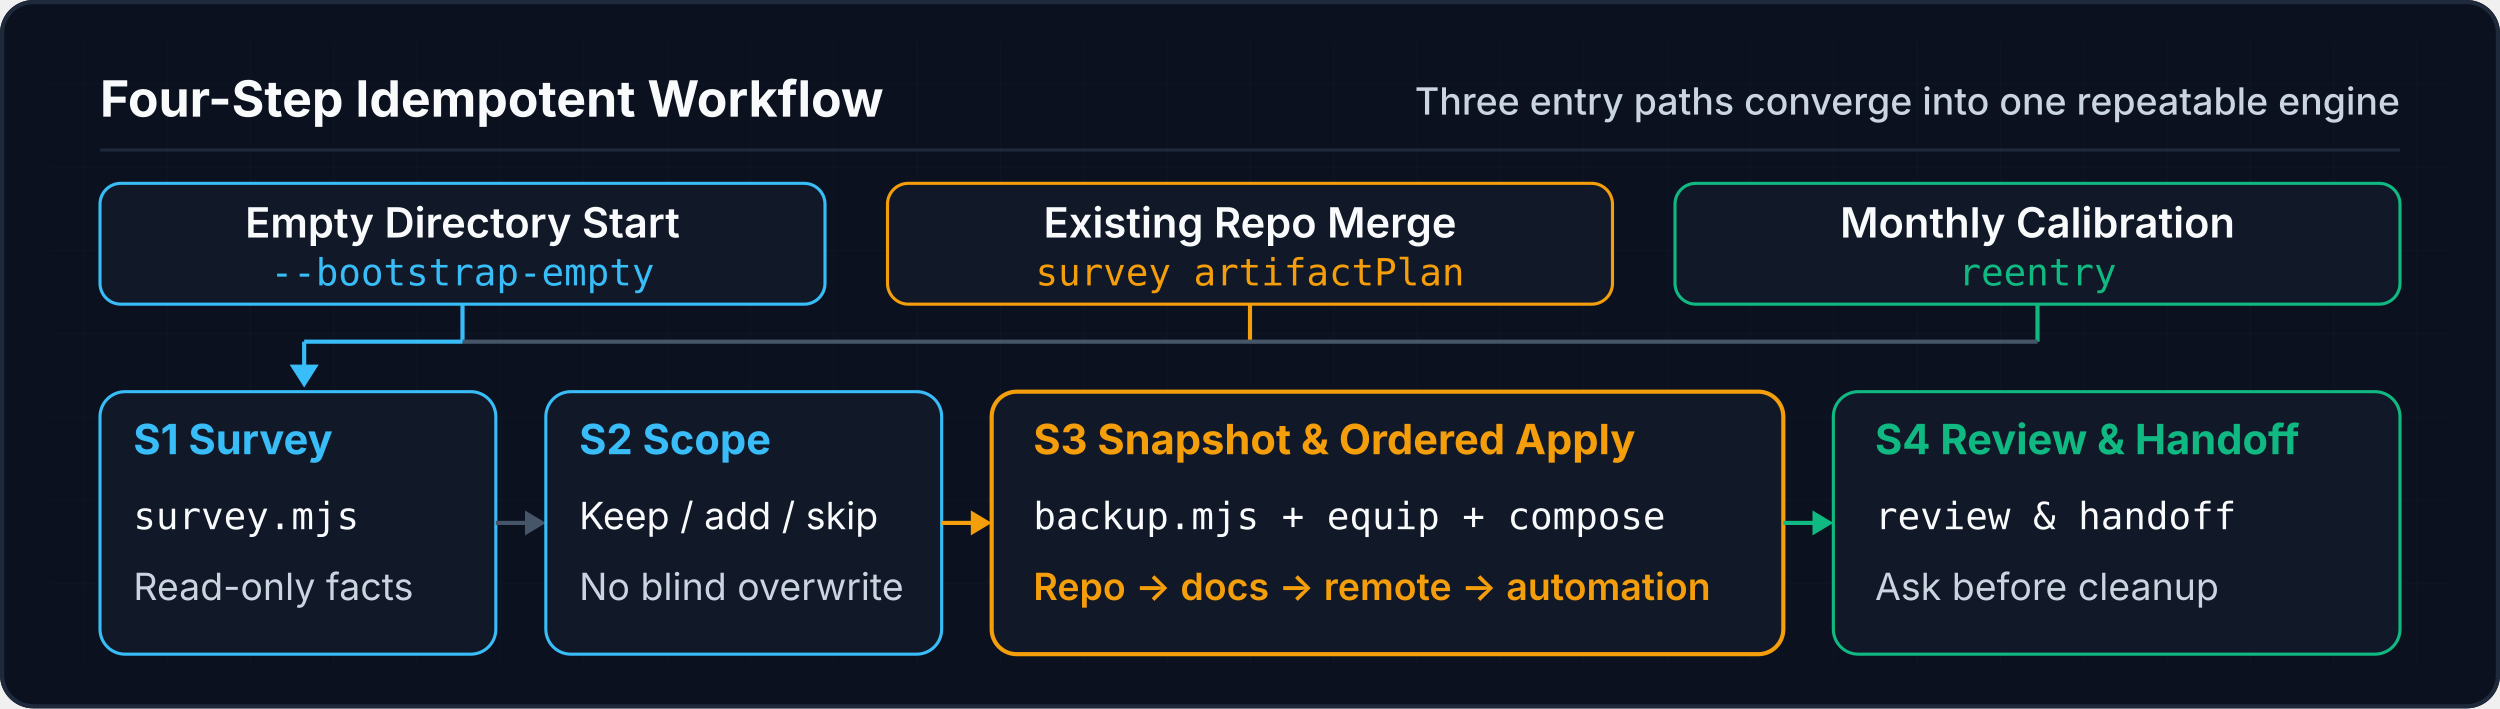
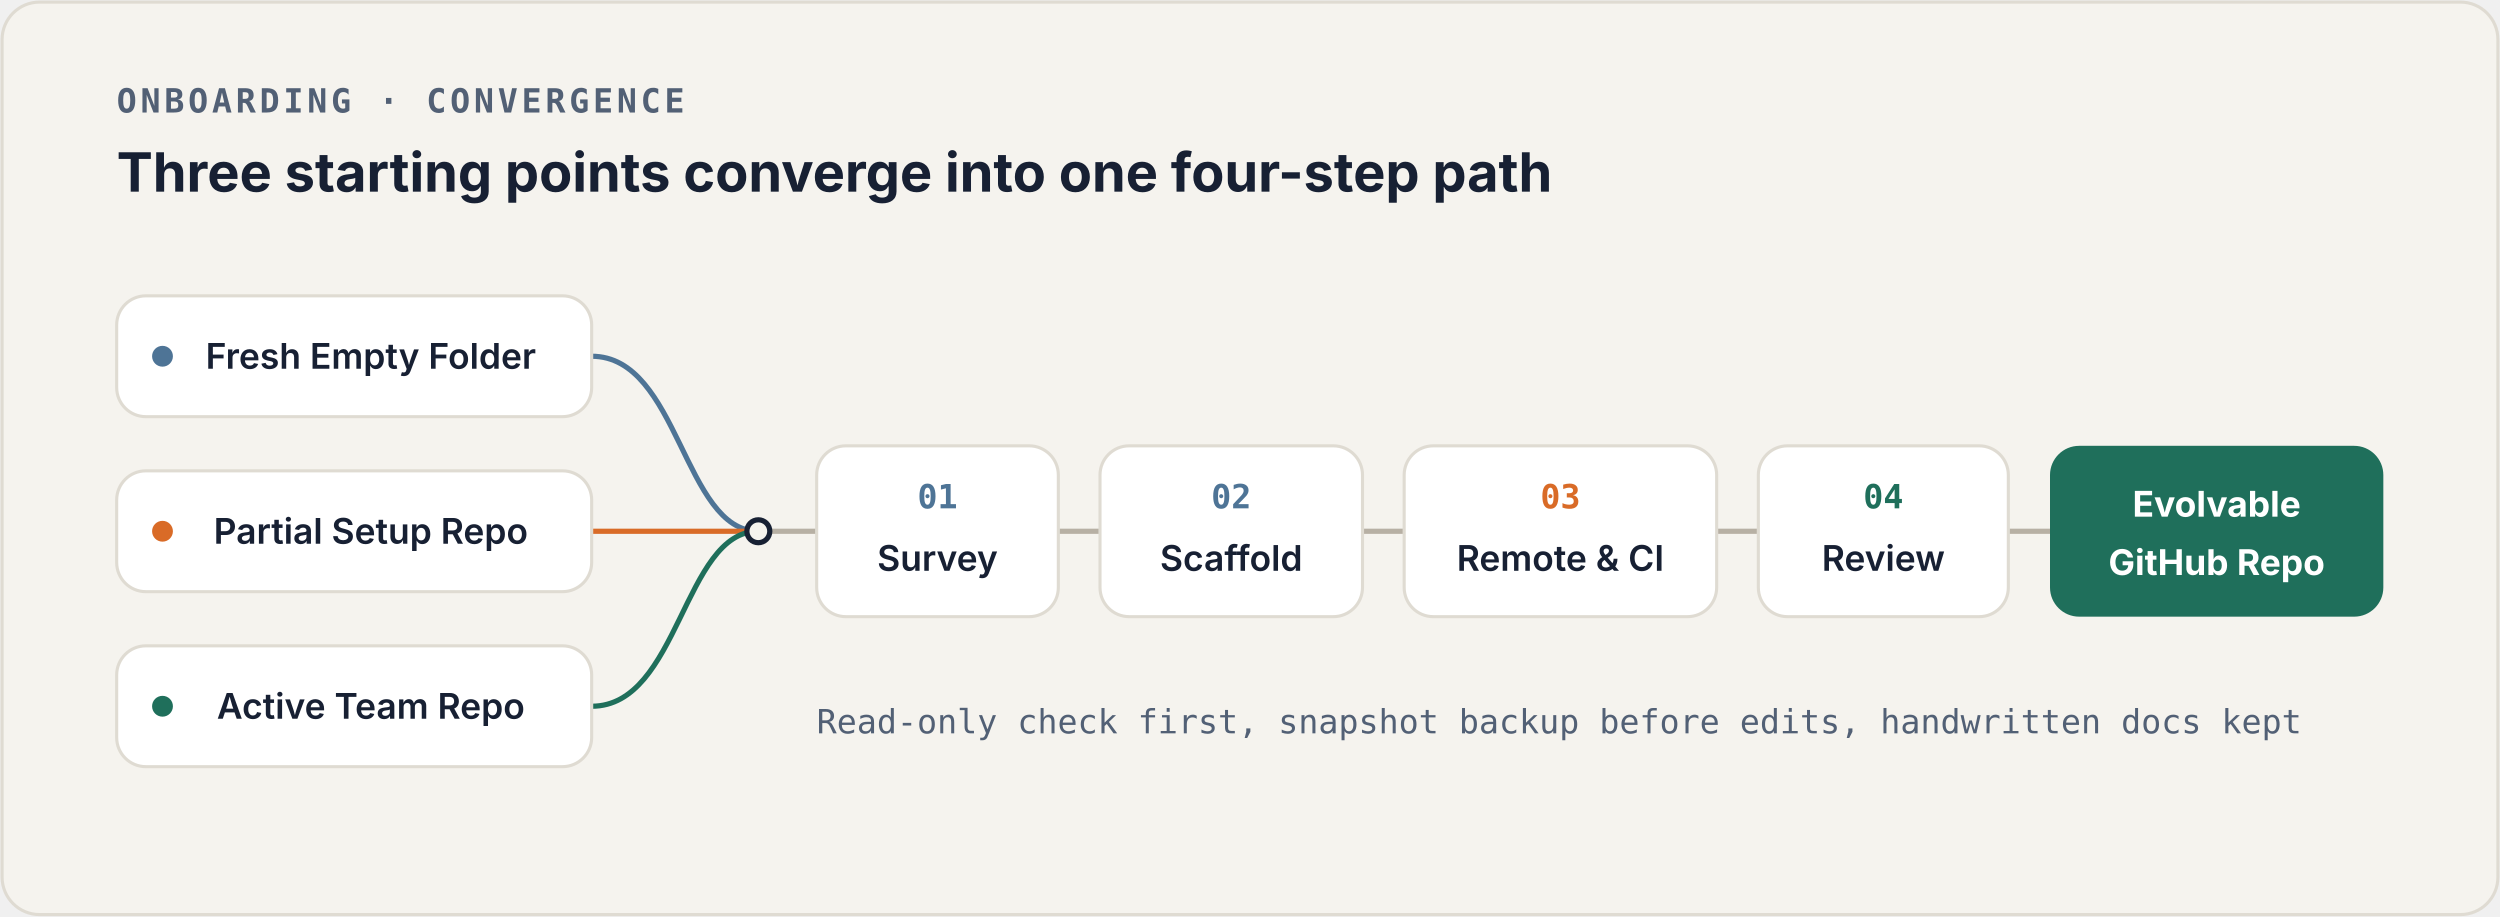
- <svg xmlns="http://www.w3.org/2000/svg" viewBox="0 0 1200 340" width="1200" height="340" role="img" aria-labelledby="title desc">
+ <svg xmlns="http://www.w3.org/2000/svg" viewBox="0 0 1200 440" width="1200" height="440" role="img" aria-labelledby="wf-en-title wf-en-desc">
  <defs>
-     <pattern id="bp-grid-wf-en" width="40" height="40" patternUnits="userSpaceOnUse">
-       <path d="M 40 0 L 0 0 0 40" fill="none" stroke="#1E293B" stroke-width="0.75" opacity="0.45" />
-     </pattern>
+     <style>
+       .sans { font-family: 'Inter', -apple-system, BlinkMacSystemFont, 'Segoe UI', sans-serif; }
+       .mono { font-family: 'JetBrains Mono', 'Fira Code', 'SFMono-Regular', Consolas, monospace; }
+     </style>
  </defs>
-   <rect width="1200" height="340" rx="16" fill="#0B111E" />
-   <rect x="24" y="20" width="1152" height="300" rx="12" fill="url(#bp-grid-wf-en)" opacity="0.55" />
-   <rect x="1" y="1" width="1198" height="338" rx="15" fill="none" stroke="#1E293B" stroke-width="2" />
-   <text x="48" y="56" fill="#F8FAFC" font-family="-apple-system, BlinkMacSystemFont, 'Segoe UI', sans-serif" font-size="24" font-weight="700">Four-Step Idempotent Workflow</text>
-   <text x="1152" y="55" text-anchor="end" fill="#CBD5E1" font-family="-apple-system, BlinkMacSystemFont, 'Segoe UI', sans-serif" font-size="18" font-weight="500">Three entry paths converge into one repeatable engine</text>
-   <line x1="48" y1="72" x2="1152" y2="72" stroke="#1E293B" stroke-width="1.5" />
-   <rect x="48" y="88" width="348" height="58" rx="10" fill="#111827" stroke="#38BDF8" stroke-width="1.5" />
-   <text x="222" y="114" text-anchor="middle" fill="#F8FAFC" font-family="-apple-system, BlinkMacSystemFont, 'Segoe UI', sans-serif" font-size="20" font-weight="600">Empty Directory Start</text>
-   <text x="222" y="137" text-anchor="middle" fill="#38BDF8" font-family="ui-monospace, SFMono-Regular, Menlo, Monaco, Consolas, monospace" font-size="18">--bootstrap-empty</text>
-   <rect x="426" y="88" width="348" height="58" rx="10" fill="#111827" stroke="#F59E0B" stroke-width="1.5" />
-   <text x="600" y="114" text-anchor="middle" fill="#F8FAFC" font-family="-apple-system, BlinkMacSystemFont, 'Segoe UI', sans-serif" font-size="20" font-weight="600">Existing Repo Merge</text>
-   <text x="600" y="137" text-anchor="middle" fill="#F59E0B" font-family="ui-monospace, SFMono-Regular, Menlo, Monaco, Consolas, monospace" font-size="18">survey artifactPlan</text>
-   <rect x="804" y="88" width="348" height="58" rx="10" fill="#111827" stroke="#10B981" stroke-width="1.5" />
-   <text x="978" y="114" text-anchor="middle" fill="#F8FAFC" font-family="-apple-system, BlinkMacSystemFont, 'Segoe UI', sans-serif" font-size="20" font-weight="600">Monthly Calibration</text>
-   <text x="978" y="137" text-anchor="middle" fill="#10B981" font-family="ui-monospace, SFMono-Regular, Menlo, Monaco, Consolas, monospace" font-size="18">reentry</text>
-   <line x1="222" y1="146" x2="222" y2="164" stroke="#38BDF8" stroke-width="2" />
-   <line x1="600" y1="146" x2="600" y2="164" stroke="#F59E0B" stroke-width="2" />
-   <line x1="978" y1="146" x2="978" y2="164" stroke="#10B981" stroke-width="2" />
-   <line x1="222" y1="164" x2="978" y2="164" stroke="#475569" stroke-width="2" />
-   <line x1="146" y1="164" x2="222" y2="164" stroke="#38BDF8" stroke-width="2" />
-   <line x1="146" y1="164" x2="146" y2="180" stroke="#38BDF8" stroke-width="2" />
-   <polygon points="146,186 139,175 153,175" fill="#38BDF8" />
-   <rect x="48" y="188" width="190" height="126" rx="12" fill="#111827" stroke="#38BDF8" stroke-width="1.5" />
-   <text x="64" y="218" fill="#38BDF8" font-family="-apple-system, BlinkMacSystemFont, 'Segoe UI', sans-serif" font-size="20" font-weight="700">S1 Survey</text>
-   <text x="64" y="254" fill="#F8FAFC" font-family="ui-monospace, SFMono-Regular, Menlo, Monaco, Consolas, monospace" font-size="18">survey.mjs</text>
-   <text x="64" y="288" fill="#CBD5E1" font-family="-apple-system, BlinkMacSystemFont, 'Segoe UI', sans-serif" font-size="18">Read-only facts</text>
-   <line x1="238" y1="251" x2="256" y2="251" stroke="#475569" stroke-width="2" />
-   <polygon points="262,251 252,245 252,257" fill="#475569" />
-   <rect x="262" y="188" width="190" height="126" rx="12" fill="#111827" stroke="#38BDF8" stroke-width="1.5" />
-   <text x="278" y="218" fill="#38BDF8" font-family="-apple-system, BlinkMacSystemFont, 'Segoe UI', sans-serif" font-size="20" font-weight="700">S2 Scope</text>
-   <text x="278" y="254" fill="#F8FAFC" font-family="-apple-system, BlinkMacSystemFont, 'Segoe UI', sans-serif" font-size="18">Keep / add / skip</text>
-   <text x="278" y="288" fill="#CBD5E1" font-family="-apple-system, BlinkMacSystemFont, 'Segoe UI', sans-serif" font-size="18">No blind overwrite</text>
-   <line x1="452" y1="251" x2="470" y2="251" stroke="#F59E0B" stroke-width="2" />
-   <polygon points="476,251 466,245 466,257" fill="#F59E0B" />
-   <rect x="476" y="188" width="380" height="126" rx="12" fill="#111827" stroke="#F59E0B" stroke-width="2" />
-   <text x="496" y="218" fill="#F59E0B" font-family="-apple-system, BlinkMacSystemFont, 'Segoe UI', sans-serif" font-size="20" font-weight="700">S3 Snapshot &amp; Ordered Apply</text>
-   <text x="496" y="254" fill="#F8FAFC" font-family="ui-monospace, SFMono-Regular, Menlo, Monaco, Consolas, monospace" font-size="18">backup.mjs + equip + compose</text>
-   <text x="496" y="288" fill="#F59E0B" font-family="-apple-system, BlinkMacSystemFont, 'Segoe UI', sans-serif" font-size="18" font-weight="600">Repo → docs → remote → automation</text>
-   <line x1="856" y1="251" x2="874" y2="251" stroke="#10B981" stroke-width="2" />
-   <polygon points="880,251 870,245 870,257" fill="#10B981" />
-   <rect x="880" y="188" width="272" height="126" rx="12" fill="#111827" stroke="#10B981" stroke-width="1.5" />
-   <text x="900" y="218" fill="#10B981" font-family="-apple-system, BlinkMacSystemFont, 'Segoe UI', sans-serif" font-size="20" font-weight="700">S4 Review &amp; Handoff</text>
-   <text x="900" y="254" fill="#F8FAFC" font-family="ui-monospace, SFMono-Regular, Menlo, Monaco, Consolas, monospace" font-size="18">review &amp; handoff</text>
-   <text x="900" y="288" fill="#CBD5E1" font-family="-apple-system, BlinkMacSystemFont, 'Segoe UI', sans-serif" font-size="18">Ask before cleanup</text>
+   <rect x="1" y="1" width="1198" height="438" rx="18" fill="#F5F3EE" stroke="#DFDBD2" stroke-width="1.5" />
+   <text x="56" y="54" class="mono" font-size="16" font-weight="600" letter-spacing="1.8" fill="#526075">ONBOARDING · CONVERGENCE</text>
+   <text x="56" y="92" class="sans" font-size="26" font-weight="700" fill="#172033">Three starting points converge into one four-step path</text>
+   <path d="M 284 171 C 326 171, 328 255, 364 255" fill="none" stroke="#4E7496" stroke-width="2.5" stroke-linecap="round" />
+   <path d="M 284 255 L 364 255" fill="none" stroke="#D96B27" stroke-width="2.5" stroke-linecap="round" />
+   <path d="M 284 339 C 326 339, 328 255, 364 255" fill="none" stroke="#1F6F5B" stroke-width="2.5" stroke-linecap="round" />
+   <line x1="364" y1="255" x2="984" y2="255" stroke="#B7B0A4" stroke-width="2.5" stroke-linecap="round" />
+   <circle cx="364" cy="255" r="5.5" fill="#F5F3EE" stroke="#172033" stroke-width="2.5" />
+   <g>
+     <rect x="56" y="142" width="228" height="58" rx="14" fill="#FFFFFF" stroke="#DFDBD2" stroke-width="1.5" />
+     <circle cx="78" cy="171" r="5" fill="#4E7496" />
+     <text x="178" y="177" class="sans" font-size="17" font-weight="600" fill="#172033" text-anchor="middle">Fresh Empty Folder</text>
+     <rect x="56" y="226" width="228" height="58" rx="14" fill="#FFFFFF" stroke="#DFDBD2" stroke-width="1.5" />
+     <circle cx="78" cy="255" r="5" fill="#D96B27" />
+     <text x="178" y="261" class="sans" font-size="17" font-weight="600" fill="#172033" text-anchor="middle">Partial Setup Repo</text>
+     <rect x="56" y="310" width="228" height="58" rx="14" fill="#FFFFFF" stroke="#DFDBD2" stroke-width="1.5" />
+     <circle cx="78" cy="339" r="5" fill="#1F6F5B" />
+     <text x="178" y="345" class="sans" font-size="17" font-weight="600" fill="#172033" text-anchor="middle">Active Team Repo</text>
+   </g>
+   <g>
+     <rect x="392" y="214" width="116" height="82" rx="14" fill="#FFFFFF" stroke="#DFDBD2" stroke-width="1.5" />
+     <text x="450" y="244" class="mono" font-size="16" font-weight="700" fill="#4E7496" text-anchor="middle">01</text>
+     <text x="450" y="274" class="sans" font-size="17" font-weight="600" fill="#172033" text-anchor="middle">Survey</text>
+     <rect x="528" y="214" width="126" height="82" rx="14" fill="#FFFFFF" stroke="#DFDBD2" stroke-width="1.5" />
+     <text x="591" y="244" class="mono" font-size="16" font-weight="700" fill="#4E7496" text-anchor="middle">02</text>
+     <text x="591" y="274" class="sans" font-size="17" font-weight="600" fill="#172033" text-anchor="middle">Scaffold</text>
+     <rect x="674" y="214" width="150" height="82" rx="14" fill="#FFFFFF" stroke="#DFDBD2" stroke-width="1.5" />
+     <text x="749" y="244" class="mono" font-size="16" font-weight="700" fill="#D96B27" text-anchor="middle">03</text>
+     <text x="749" y="274" class="sans" font-size="17" font-weight="600" fill="#172033" text-anchor="middle">Remote &amp; CI</text>
+     <rect x="844" y="214" width="120" height="82" rx="14" fill="#FFFFFF" stroke="#DFDBD2" stroke-width="1.5" />
+     <text x="904" y="244" class="mono" font-size="16" font-weight="700" fill="#1F6F5B" text-anchor="middle">04</text>
+     <text x="904" y="274" class="sans" font-size="17" font-weight="600" fill="#172033" text-anchor="middle">Review</text>
+     <rect x="984" y="214" width="160" height="82" rx="14" fill="#1F6F5B" />
+     <text x="1064" y="248" class="sans" font-size="17" font-weight="700" fill="#FFFFFF" text-anchor="middle">Evolvable</text>
+     <text x="1064" y="276" class="sans" font-size="17" font-weight="700" fill="#FFFFFF" text-anchor="middle">GitHub Repo</text>
+   </g>
+   <text x="392" y="352" class="mono" font-size="16" font-weight="500" fill="#526075">Read-only check first, snapshot backup before edits, handwritten docs kept</text>
</svg>
